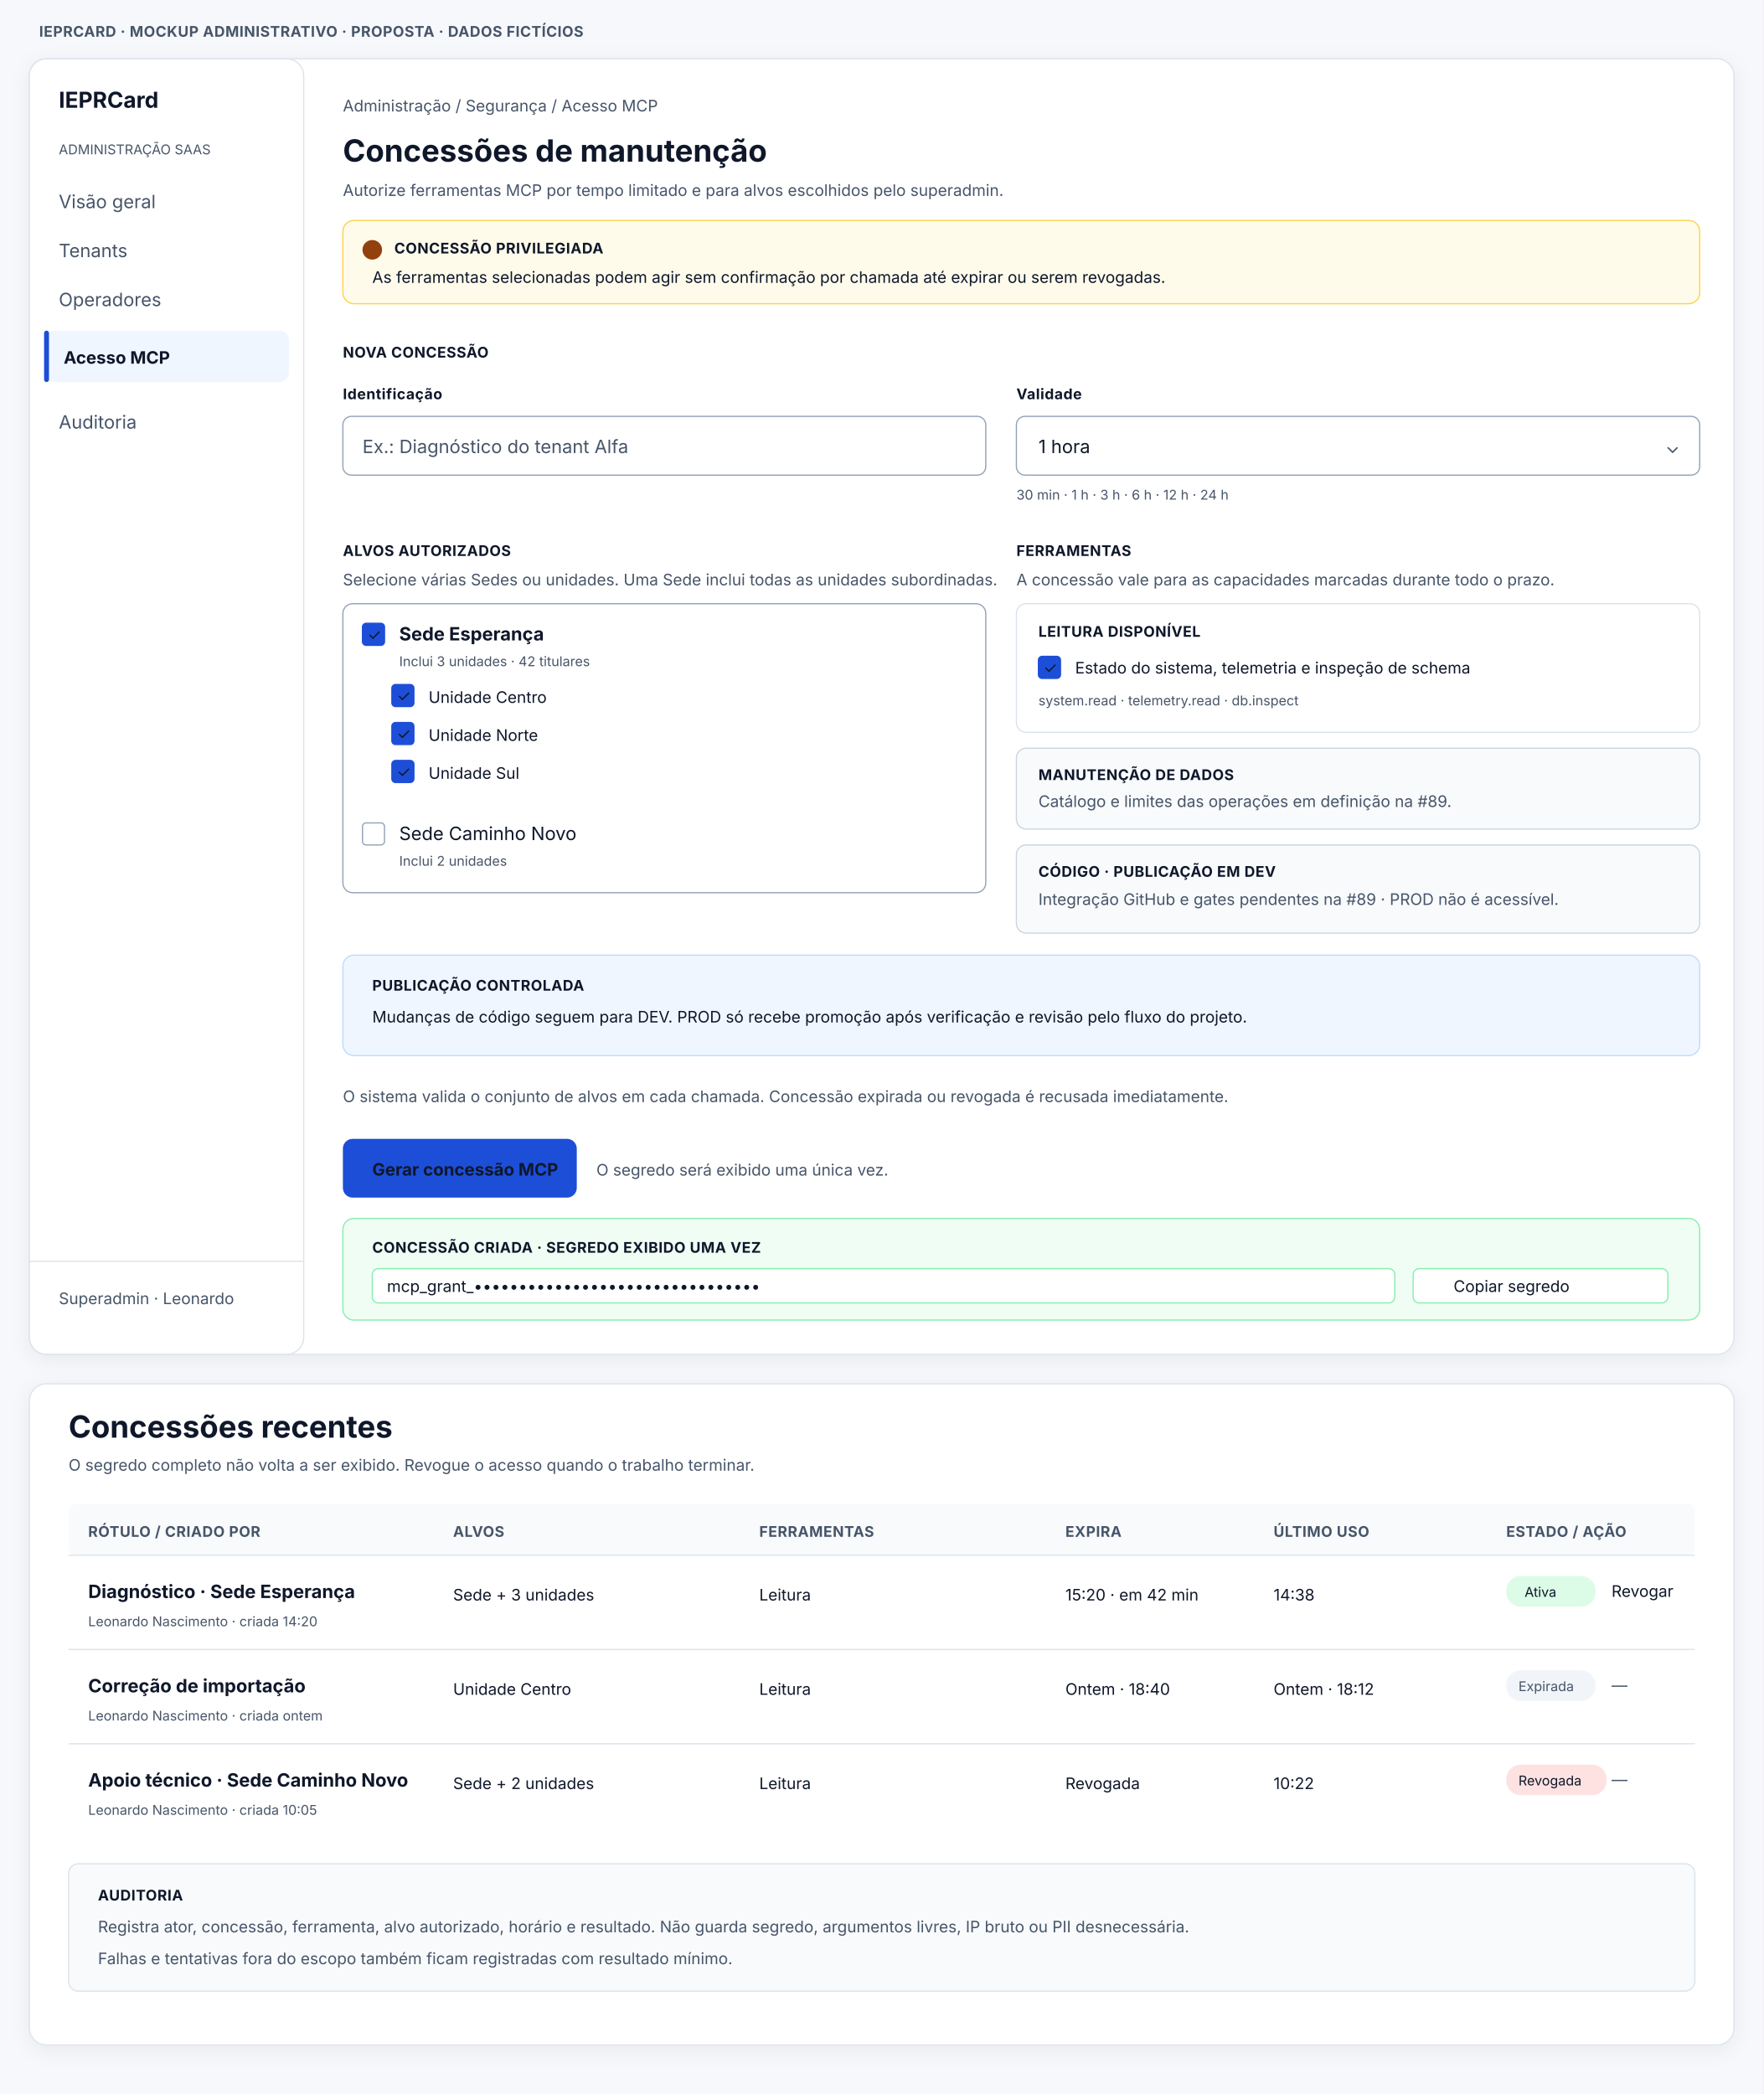
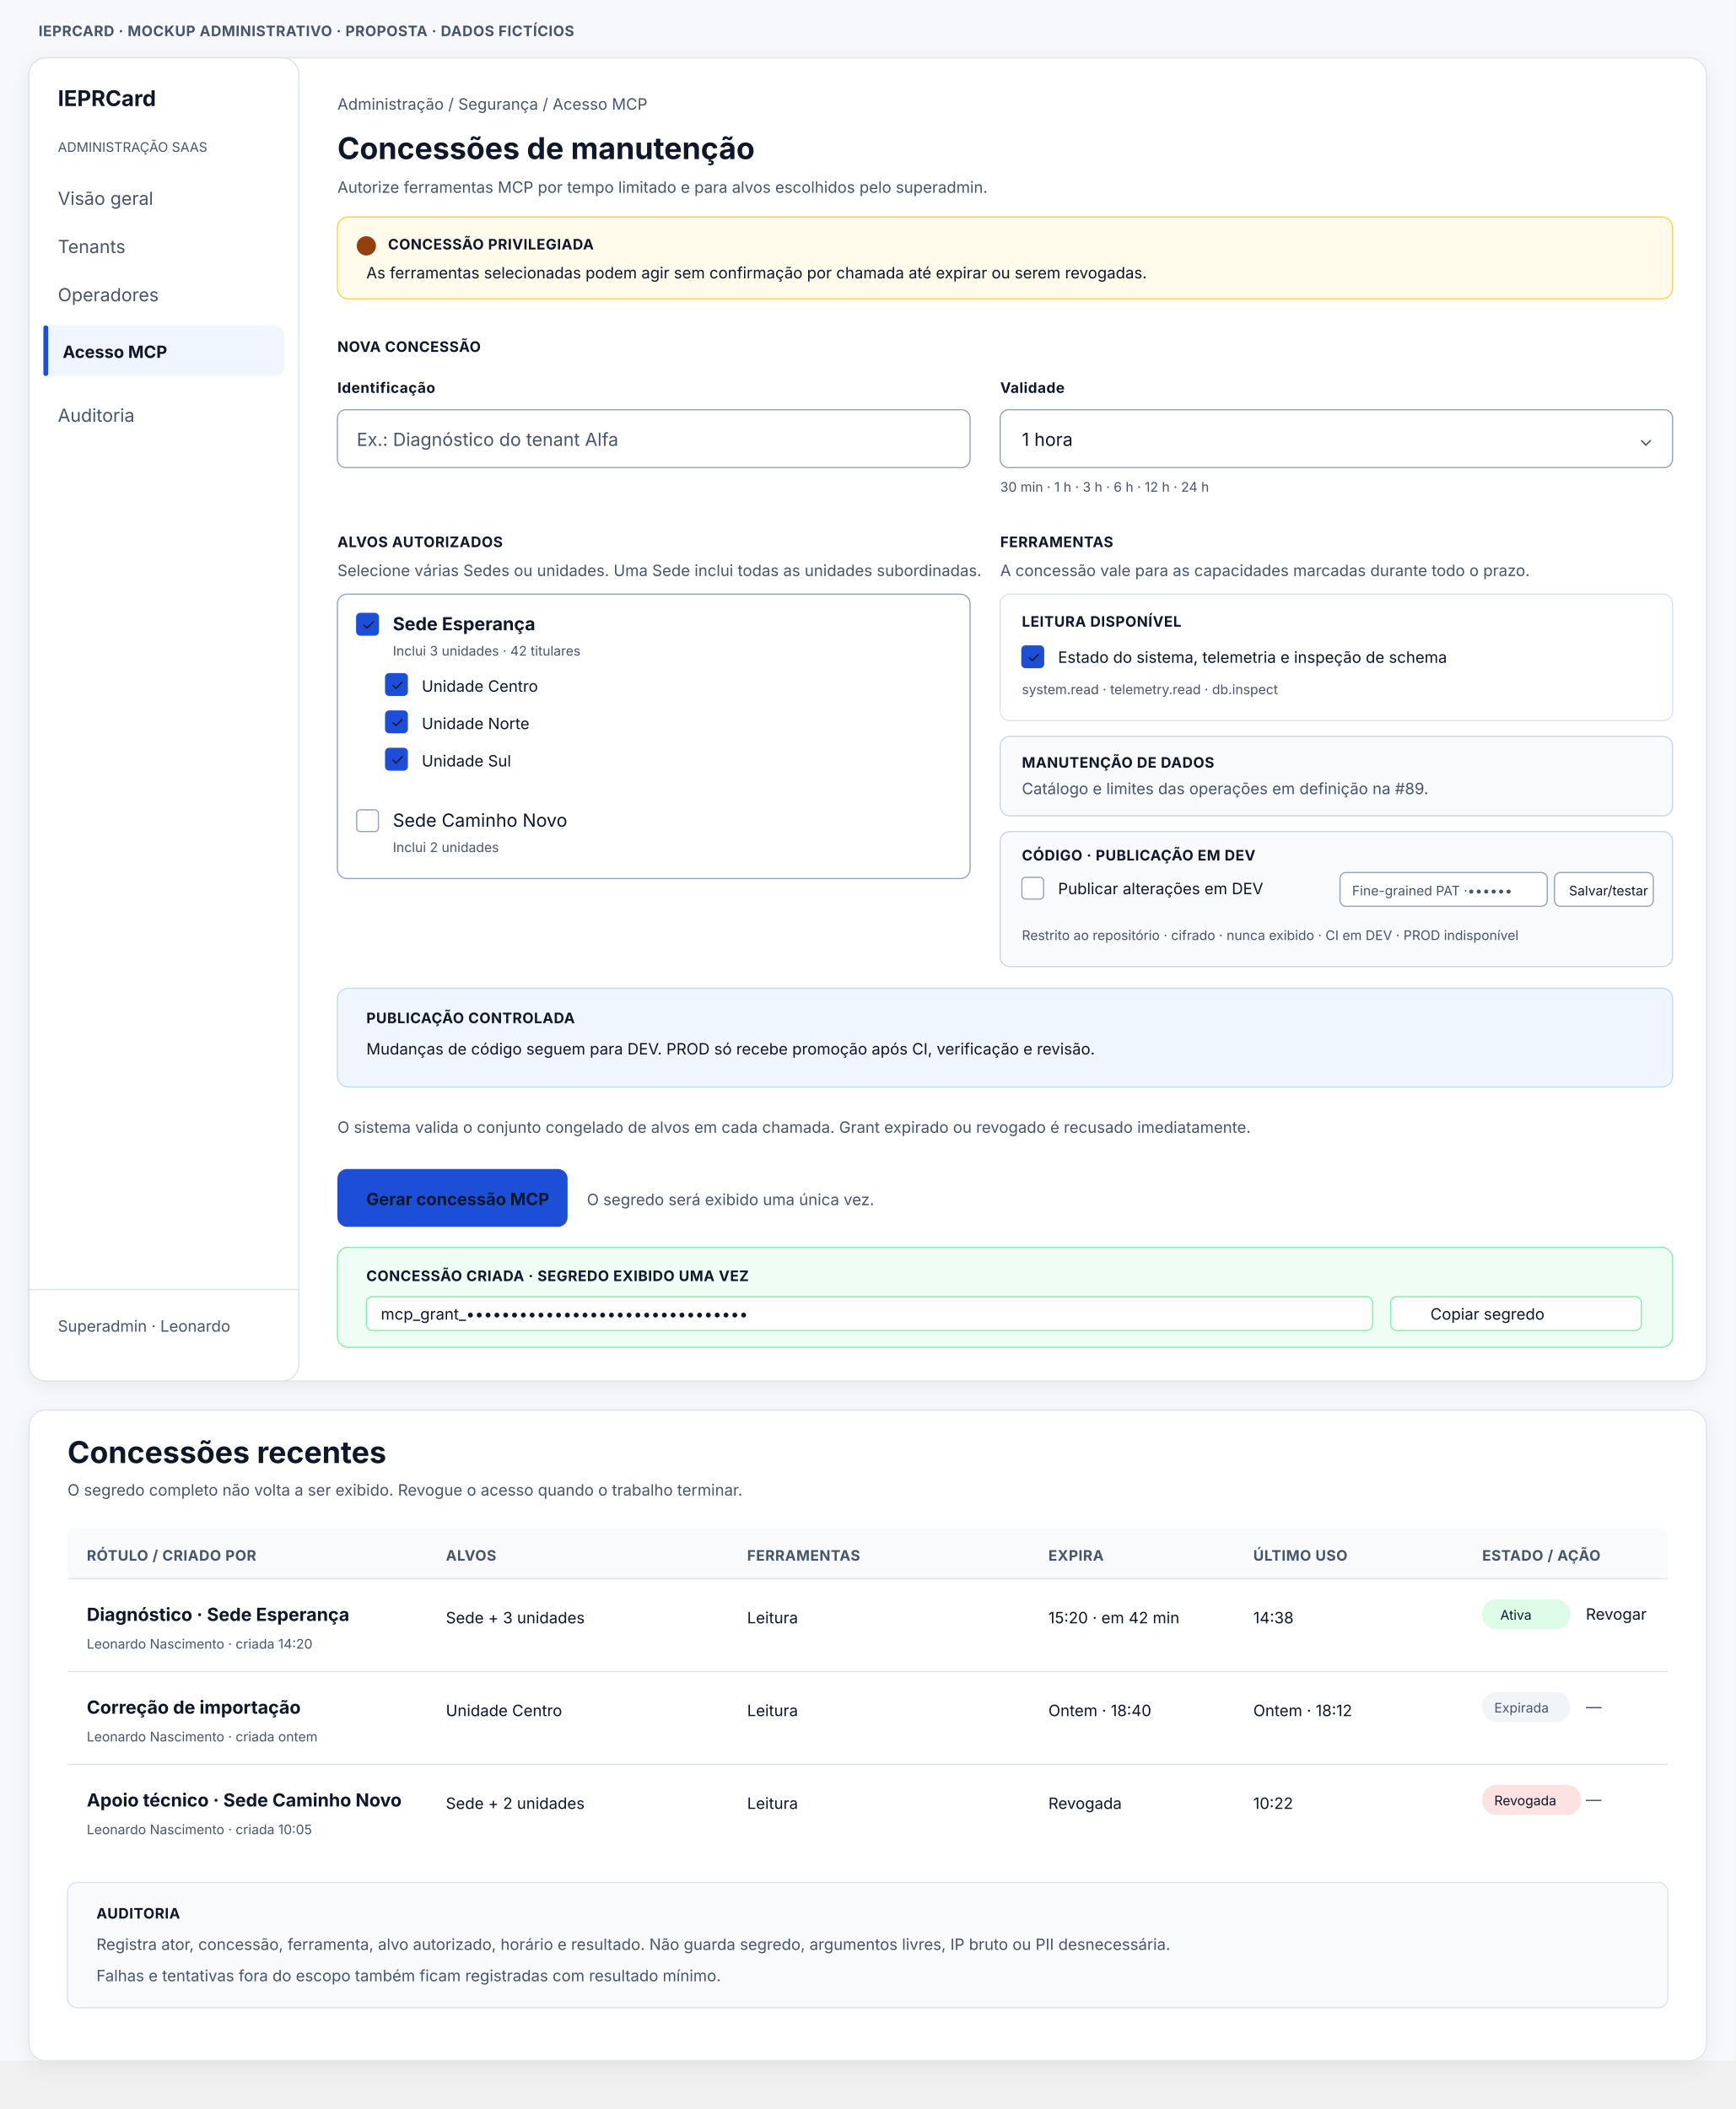
- <svg xmlns="http://www.w3.org/2000/svg" width="1440" height="1710" viewBox="0 0 1440 1710" role="img" aria-labelledby="title description">
+ <svg xmlns="http://www.w3.org/2000/svg" width="1440" height="1750" viewBox="0 0 1440 1750" role="img" aria-labelledby="title description">
  <defs>
    <filter id="shadow" x="-10%" y="-10%" width="120%" height="130%">
      <feDropShadow dx="0" dy="4" stdDeviation="8" flood-color="#0F172A" flood-opacity="0.06" />
    </filter>
    <style>
      text { font-family: Inter, system-ui, "Segoe UI", sans-serif; fill: #0F172A; }
      .muted { fill: #475569; }
      .small { font-size: 13px; }
      .tiny { font-size: 11px; }
      .body { font-size: 15px; }
      .label { font-size: 12px; font-weight: 700; letter-spacing: .35px; }
      .title { font-size: 25px; font-weight: 700; }
      .panel { fill: #FFFFFF; stroke: #DCE3EC; }
      .field { fill: #FFFFFF; stroke: #94A3B8; }
      .line { stroke: #DCE3EC; }
    </style>
  </defs>
  <rect width="1440" height="1710" fill="#F6F8FB" />
  <text x="32" y="30" class="label muted">IEPRCARD · MOCKUP ADMINISTRATIVO · PROPOSTA · DADOS FICTÍCIOS</text>
-   <rect x="24" y="48" width="1392" height="1058" rx="14" class="panel" filter="url(#shadow)" />
-   <rect x="24" y="48" width="224" height="1058" rx="14" fill="#FFFFFF" stroke="#DCE3EC" />
+   <rect x="24" y="48" width="1392" height="1098" rx="14" class="panel" filter="url(#shadow)" />
+   <rect x="24" y="48" width="224" height="1098" rx="14" fill="#FFFFFF" stroke="#DCE3EC" />
  <text x="48" y="88" font-size="18" font-weight="700">IEPRCard</text>
  <text x="48" y="126" class="tiny muted">ADMINISTRAÇÃO SAAS</text>
  <text x="48" y="170" class="body muted">Visão geral</text>
  <text x="48" y="210" class="body muted">Tenants</text>
  <text x="48" y="250" class="body muted">Operadores</text>
  <rect x="36" y="270" width="200" height="42" rx="8" fill="#EFF6FF" />
  <rect x="36" y="270" width="4" height="42" rx="2" fill="#1D4ED8" />
  <text x="52" y="297" font-size="14" font-weight="700" fill="#1D4ED8">Acesso MCP</text>
  <text x="48" y="350" class="body muted">Auditoria</text>
-   <line x1="24" y1="1030" x2="248" y2="1030" class="line" />
-   <text x="48" y="1065" class="small muted">Superadmin · Leonardo</text>
+   <line x1="24" y1="1070" x2="248" y2="1070" class="line" />
+   <text x="48" y="1105" class="small muted">Superadmin · Leonardo</text>
  <text x="280" y="91" class="small muted">Administração / Segurança / Acesso MCP</text>
  <text x="280" y="132" class="title">Concessões de manutenção</text>
  <text x="280" y="160" class="small muted">Autorize ferramentas MCP por tempo limitado e para alvos escolhidos pelo superadmin.</text>
  <rect x="280" y="180" width="1108" height="68" rx="9" fill="#FFFBEB" stroke="#FCD34D" />
  <circle cx="304" cy="204" r="8" fill="#92400E" />
  <text x="322" y="207" class="label" fill="#78350F">CONCESSÃO PRIVILEGIADA</text>
  <text x="304" y="231" class="small" fill="#78350F">As ferramentas selecionadas podem agir sem confirmação por chamada até expirar ou serem revogadas.</text>
  <text x="280" y="292" class="label">NOVA CONCESSÃO</text>
  <text x="280" y="326" class="label">Identificação</text>
  <rect x="280" y="340" width="525" height="48" rx="7" class="field" />
  <text x="296" y="370" class="body muted">Ex.: Diagnóstico do tenant Alfa</text>
  <text x="830" y="326" class="label">Validade</text>
  <rect x="830" y="340" width="558" height="48" rx="7" class="field" />
  <text x="848" y="370" class="body">1 hora</text>
  <text x="1360" y="370" class="body muted">⌄</text>
  <text x="830" y="408" class="tiny muted">30 min · 1 h · 3 h · 6 h · 12 h · 24 h</text>
  <text x="280" y="454" class="label">ALVOS AUTORIZADOS</text>
  <text x="280" y="478" class="small muted">Selecione várias Sedes ou unidades. Uma Sede inclui todas as unidades subordinadas.</text>
  <rect x="280" y="493" width="525" height="236" rx="8" class="field" />
  <rect x="296" y="509" width="18" height="18" rx="3" fill="#1D4ED8" stroke="#1D4ED8" />
  <text x="300" y="523" font-size="13" fill="#FFFFFF">✓</text>
  <text x="326" y="523" class="body" font-weight="700">Sede Esperança</text>
  <text x="326" y="544" class="tiny muted">Inclui 3 unidades · 42 titulares</text>
  <rect x="320" y="559" width="18" height="18" rx="3" fill="#1D4ED8" stroke="#1D4ED8" />
  <text x="324" y="573" font-size="13" fill="#FFFFFF">✓</text>
  <text x="350" y="574" class="small">Unidade Centro</text>
  <rect x="320" y="590" width="18" height="18" rx="3" fill="#1D4ED8" stroke="#1D4ED8" />
  <text x="324" y="604" font-size="13" fill="#FFFFFF">✓</text>
  <text x="350" y="605" class="small">Unidade Norte</text>
  <rect x="320" y="621" width="18" height="18" rx="3" fill="#1D4ED8" stroke="#1D4ED8" />
  <text x="324" y="635" font-size="13" fill="#FFFFFF">✓</text>
  <text x="350" y="636" class="small">Unidade Sul</text>
  <rect x="296" y="672" width="18" height="18" rx="3" class="field" />
  <text x="326" y="686" class="body">Sede Caminho Novo</text>
  <text x="326" y="707" class="tiny muted">Inclui 2 unidades</text>
  <text x="830" y="454" class="label">FERRAMENTAS</text>
  <text x="830" y="478" class="small muted">A concessão vale para as capacidades marcadas durante todo o prazo.</text>
  <rect x="830" y="493" width="558" height="105" rx="8" class="panel" />
  <text x="848" y="520" class="label">LEITURA DISPONÍVEL</text>
  <rect x="848" y="536" width="18" height="18" rx="3" fill="#1D4ED8" stroke="#1D4ED8" />
  <text x="852" y="550" font-size="13" fill="#FFFFFF">✓</text>
  <text x="878" y="550" class="small">Estado do sistema, telemetria e inspeção de schema</text>
  <text x="848" y="576" class="tiny muted">system.read · telemetry.read · db.inspect</text>
  <rect x="830" y="611" width="558" height="66" rx="8" fill="#F8FAFC" stroke="#CBD5E1" />
  <text x="848" y="637" class="label">MANUTENÇÃO DE DADOS</text>
  <text x="848" y="659" class="small muted">Catálogo e limites das operações em definição na #89.</text>
-   <rect x="830" y="690" width="558" height="72" rx="8" fill="#F8FAFC" stroke="#CBD5E1" />
-   <text x="848" y="716" class="label">CÓDIGO · PUBLICAÇÃO EM DEV</text>
-   <text x="848" y="739" class="small muted">Integração GitHub e gates pendentes na #89 · PROD não é acessível.</text>
-   <rect x="280" y="780" width="1108" height="82" rx="9" fill="#EFF6FF" stroke="#BFDBFE" />
-   <text x="304" y="809" class="label" fill="#1E40AF">PUBLICAÇÃO CONTROLADA</text>
-   <text x="304" y="835" class="small" fill="#1E3A8A">Mudanças de código seguem para DEV. PROD só recebe promoção após verificação e revisão pelo fluxo do projeto.</text>
-   <text x="280" y="900" class="small muted">O sistema valida o conjunto de alvos em cada chamada. Concessão expirada ou revogada é recusada imediatamente.</text>
-   <rect x="280" y="930" width="191" height="48" rx="8" fill="#1D4ED8" />
-   <text x="304" y="960" font-size="14" font-weight="700" fill="#FFFFFF">Gerar concessão MCP</text>
-   <text x="487" y="960" class="small muted">O segredo será exibido uma única vez.</text>
-   <rect x="280" y="995" width="1108" height="83" rx="9" fill="#F0FDF4" stroke="#86EFAC" />
-   <text x="304" y="1023" class="label" fill="#166534">CONCESSÃO CRIADA · SEGREDO EXIBIDO UMA VEZ</text>
-   <rect x="304" y="1036" width="835" height="28" rx="5" fill="#FFFFFF" stroke="#86EFAC" />
-   <text x="316" y="1055" class="small" font-family="monospace">mcp_grant_••••••••••••••••••••••••••••••••</text>
-   <rect x="1154" y="1036" width="208" height="28" rx="5" fill="#FFFFFF" stroke="#86EFAC" />
-   <text x="1187" y="1055" class="small" fill="#166534">Copiar segredo</text>
-   <rect x="24" y="1130" width="1392" height="540" rx="14" class="panel" filter="url(#shadow)" />
-   <text x="56" y="1174" class="title">Concessões recentes</text>
-   <text x="56" y="1201" class="small muted">O segredo completo não volta a ser exibido. Revogue o acesso quando o trabalho terminar.</text>
-   <rect x="56" y="1228" width="1328" height="42" rx="6" fill="#F8FAFC" />
-   <text x="72" y="1255" class="label muted">RÓTULO / CRIADO POR</text>
-   <text x="370" y="1255" class="label muted">ALVOS</text>
-   <text x="620" y="1255" class="label muted">FERRAMENTAS</text>
-   <text x="870" y="1255" class="label muted">EXPIRA</text>
-   <text x="1040" y="1255" class="label muted">ÚLTIMO USO</text>
-   <text x="1230" y="1255" class="label muted">ESTADO / AÇÃO</text>
-   <line x1="56" y1="1270" x2="1384" y2="1270" class="line" />
-   <text x="72" y="1305" class="body" font-weight="700">Diagnóstico · Sede Esperança</text>
-   <text x="72" y="1328" class="tiny muted">Leonardo Nascimento · criada 14:20</text>
-   <text x="370" y="1307" class="small">Sede + 3 unidades</text>
-   <text x="620" y="1307" class="small">Leitura</text>
-   <text x="870" y="1307" class="small">15:20 · em 42 min</text>
-   <text x="1040" y="1307" class="small">14:38</text>
-   <rect x="1230" y="1287" width="73" height="25" rx="12" fill="#DCFCE7" />
-   <text x="1245" y="1304" class="tiny" fill="#166534">Ativa</text>
-   <text x="1316" y="1304" class="small" fill="#B91C1C">Revogar</text>
-   <line x1="56" y1="1347" x2="1384" y2="1347" class="line" />
-   <text x="72" y="1382" class="body" font-weight="700">Correção de importação</text>
-   <text x="72" y="1405" class="tiny muted">Leonardo Nascimento · criada ontem</text>
-   <text x="370" y="1384" class="small">Unidade Centro</text>
-   <text x="620" y="1384" class="small">Leitura</text>
-   <text x="870" y="1384" class="small">Ontem · 18:40</text>
-   <text x="1040" y="1384" class="small">Ontem · 18:12</text>
-   <rect x="1230" y="1364" width="73" height="25" rx="12" fill="#F1F5F9" />
-   <text x="1240" y="1381" class="tiny muted">Expirada</text>
-   <text x="1316" y="1381" class="small muted">—</text>
-   <line x1="56" y1="1424" x2="1384" y2="1424" class="line" />
-   <text x="72" y="1459" class="body" font-weight="700">Apoio técnico · Sede Caminho Novo</text>
-   <text x="72" y="1482" class="tiny muted">Leonardo Nascimento · criada 10:05</text>
-   <text x="370" y="1461" class="small">Sede + 2 unidades</text>
-   <text x="620" y="1461" class="small">Leitura</text>
-   <text x="870" y="1461" class="small">Revogada</text>
-   <text x="1040" y="1461" class="small">10:22</text>
-   <rect x="1230" y="1441" width="82" height="25" rx="12" fill="#FEE2E2" />
-   <text x="1240" y="1458" class="tiny" fill="#991B1B">Revogada</text>
-   <text x="1316" y="1458" class="small muted">—</text>
-   <rect x="56" y="1522" width="1328" height="104" rx="8" fill="#F8FAFC" stroke="#DCE3EC" />
-   <text x="80" y="1552" class="label">AUDITORIA</text>
-   <text x="80" y="1578" class="small muted">Registra ator, concessão, ferramenta, alvo autorizado, horário e resultado. Não guarda segredo, argumentos livres, IP bruto ou PII desnecessária.</text>
-   <text x="80" y="1604" class="small muted">Falhas e tentativas fora do escopo também ficam registradas com resultado mínimo.</text>
+   <rect x="830" y="690" width="558" height="112" rx="8" fill="#F8FAFC" stroke="#CBD5E1" />
+   <text x="848" y="714" class="label">CÓDIGO · PUBLICAÇÃO EM DEV</text>
+   <rect x="848" y="728" width="18" height="18" rx="3" class="field" />
+   <text x="878" y="742" class="small">Publicar alterações em DEV</text>
+   <rect x="1112" y="724" width="172" height="28" rx="5" class="field" />
+   <text x="1122" y="743" class="tiny muted">Fine-grained PAT ·••••••</text>
+   <rect x="1290" y="724" width="82" height="28" rx="5" fill="#FFFFFF" stroke="#94A3B8" />
+   <text x="1302" y="743" class="tiny">Salvar/testar</text>
+   <text x="848" y="780" class="tiny muted">Restrito ao repositório · cifrado · nunca exibido · CI em DEV · PROD indisponível</text>
+   <rect x="280" y="820" width="1108" height="82" rx="9" fill="#EFF6FF" stroke="#BFDBFE" />
+   <text x="304" y="849" class="label" fill="#1E40AF">PUBLICAÇÃO CONTROLADA</text>
+   <text x="304" y="875" class="small" fill="#1E3A8A">Mudanças de código seguem para DEV. PROD só recebe promoção após CI, verificação e revisão.</text>
+   <text x="280" y="940" class="small muted">O sistema valida o conjunto congelado de alvos em cada chamada. Grant expirado ou revogado é recusado imediatamente.</text>
+   <rect x="280" y="970" width="191" height="48" rx="8" fill="#1D4ED8" />
+   <text x="304" y="1000" font-size="14" font-weight="700" fill="#FFFFFF">Gerar concessão MCP</text>
+   <text x="487" y="1000" class="small muted">O segredo será exibido uma única vez.</text>
+   <rect x="280" y="1035" width="1108" height="83" rx="9" fill="#F0FDF4" stroke="#86EFAC" />
+   <text x="304" y="1063" class="label" fill="#166534">CONCESSÃO CRIADA · SEGREDO EXIBIDO UMA VEZ</text>
+   <rect x="304" y="1076" width="835" height="28" rx="5" fill="#FFFFFF" stroke="#86EFAC" />
+   <text x="316" y="1095" class="small" font-family="monospace">mcp_grant_••••••••••••••••••••••••••••••••</text>
+   <rect x="1154" y="1076" width="208" height="28" rx="5" fill="#FFFFFF" stroke="#86EFAC" />
+   <text x="1187" y="1095" class="small" fill="#166534">Copiar segredo</text>
+   <rect x="24" y="1170" width="1392" height="540" rx="14" class="panel" filter="url(#shadow)" />
+   <text x="56" y="1214" class="title">Concessões recentes</text>
+   <text x="56" y="1241" class="small muted">O segredo completo não volta a ser exibido. Revogue o acesso quando o trabalho terminar.</text>
+   <rect x="56" y="1268" width="1328" height="42" rx="6" fill="#F8FAFC" />
+   <text x="72" y="1295" class="label muted">RÓTULO / CRIADO POR</text>
+   <text x="370" y="1295" class="label muted">ALVOS</text>
+   <text x="620" y="1295" class="label muted">FERRAMENTAS</text>
+   <text x="870" y="1295" class="label muted">EXPIRA</text>
+   <text x="1040" y="1295" class="label muted">ÚLTIMO USO</text>
+   <text x="1230" y="1295" class="label muted">ESTADO / AÇÃO</text>
+   <line x1="56" y1="1310" x2="1384" y2="1310" class="line" />
+   <text x="72" y="1345" class="body" font-weight="700">Diagnóstico · Sede Esperança</text>
+   <text x="72" y="1368" class="tiny muted">Leonardo Nascimento · criada 14:20</text>
+   <text x="370" y="1347" class="small">Sede + 3 unidades</text>
+   <text x="620" y="1347" class="small">Leitura</text>
+   <text x="870" y="1347" class="small">15:20 · em 42 min</text>
+   <text x="1040" y="1347" class="small">14:38</text>
+   <rect x="1230" y="1327" width="73" height="25" rx="12" fill="#DCFCE7" />
+   <text x="1245" y="1344" class="tiny" fill="#166534">Ativa</text>
+   <text x="1316" y="1344" class="small" fill="#B91C1C">Revogar</text>
+   <line x1="56" y1="1387" x2="1384" y2="1387" class="line" />
+   <text x="72" y="1422" class="body" font-weight="700">Correção de importação</text>
+   <text x="72" y="1445" class="tiny muted">Leonardo Nascimento · criada ontem</text>
+   <text x="370" y="1424" class="small">Unidade Centro</text>
+   <text x="620" y="1424" class="small">Leitura</text>
+   <text x="870" y="1424" class="small">Ontem · 18:40</text>
+   <text x="1040" y="1424" class="small">Ontem · 18:12</text>
+   <rect x="1230" y="1404" width="73" height="25" rx="12" fill="#F1F5F9" />
+   <text x="1240" y="1421" class="tiny muted">Expirada</text>
+   <text x="1316" y="1421" class="small muted">—</text>
+   <line x1="56" y1="1464" x2="1384" y2="1464" class="line" />
+   <text x="72" y="1499" class="body" font-weight="700">Apoio técnico · Sede Caminho Novo</text>
+   <text x="72" y="1522" class="tiny muted">Leonardo Nascimento · criada 10:05</text>
+   <text x="370" y="1501" class="small">Sede + 2 unidades</text>
+   <text x="620" y="1501" class="small">Leitura</text>
+   <text x="870" y="1501" class="small">Revogada</text>
+   <text x="1040" y="1501" class="small">10:22</text>
+   <rect x="1230" y="1481" width="82" height="25" rx="12" fill="#FEE2E2" />
+   <text x="1240" y="1498" class="tiny" fill="#991B1B">Revogada</text>
+   <text x="1316" y="1498" class="small muted">—</text>
+   <rect x="56" y="1562" width="1328" height="104" rx="8" fill="#F8FAFC" stroke="#DCE3EC" />
+   <text x="80" y="1592" class="label">AUDITORIA</text>
+   <text x="80" y="1618" class="small muted">Registra ator, concessão, ferramenta, alvo autorizado, horário e resultado. Não guarda segredo, argumentos livres, IP bruto ou PII desnecessária.</text>
+   <text x="80" y="1644" class="small muted">Falhas e tentativas fora do escopo também ficam registradas com resultado mínimo.</text>
</svg>
